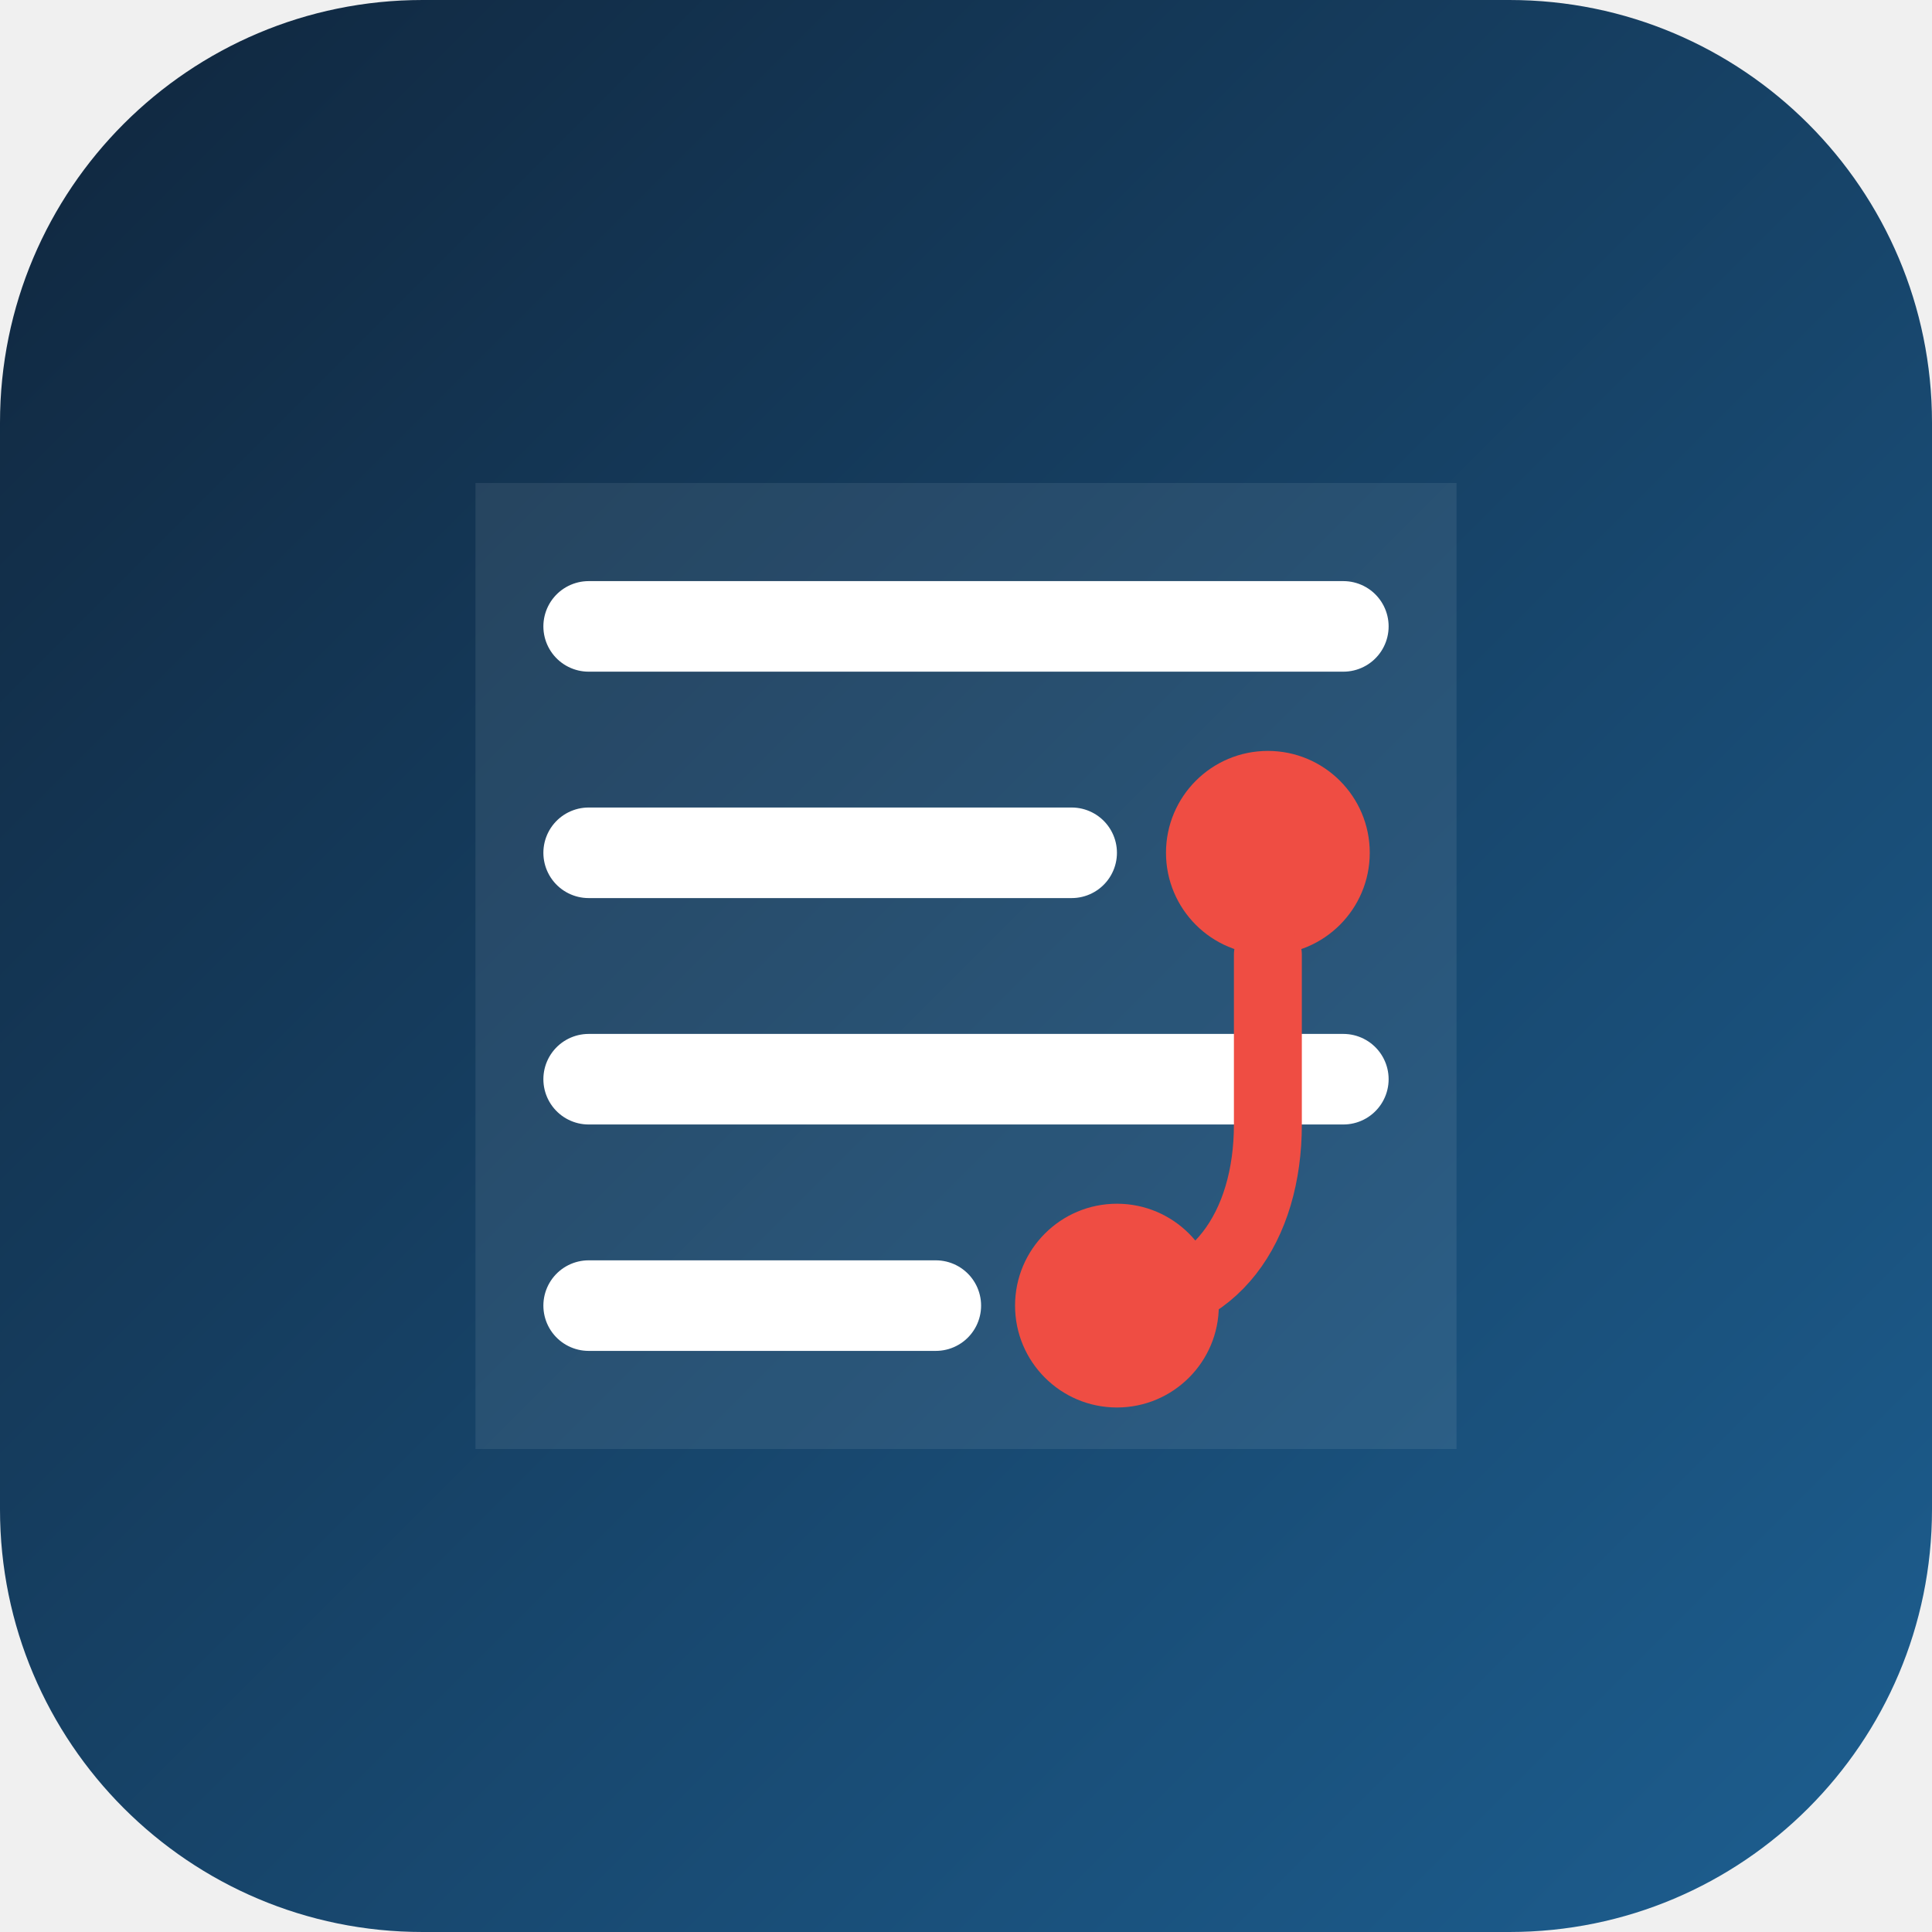
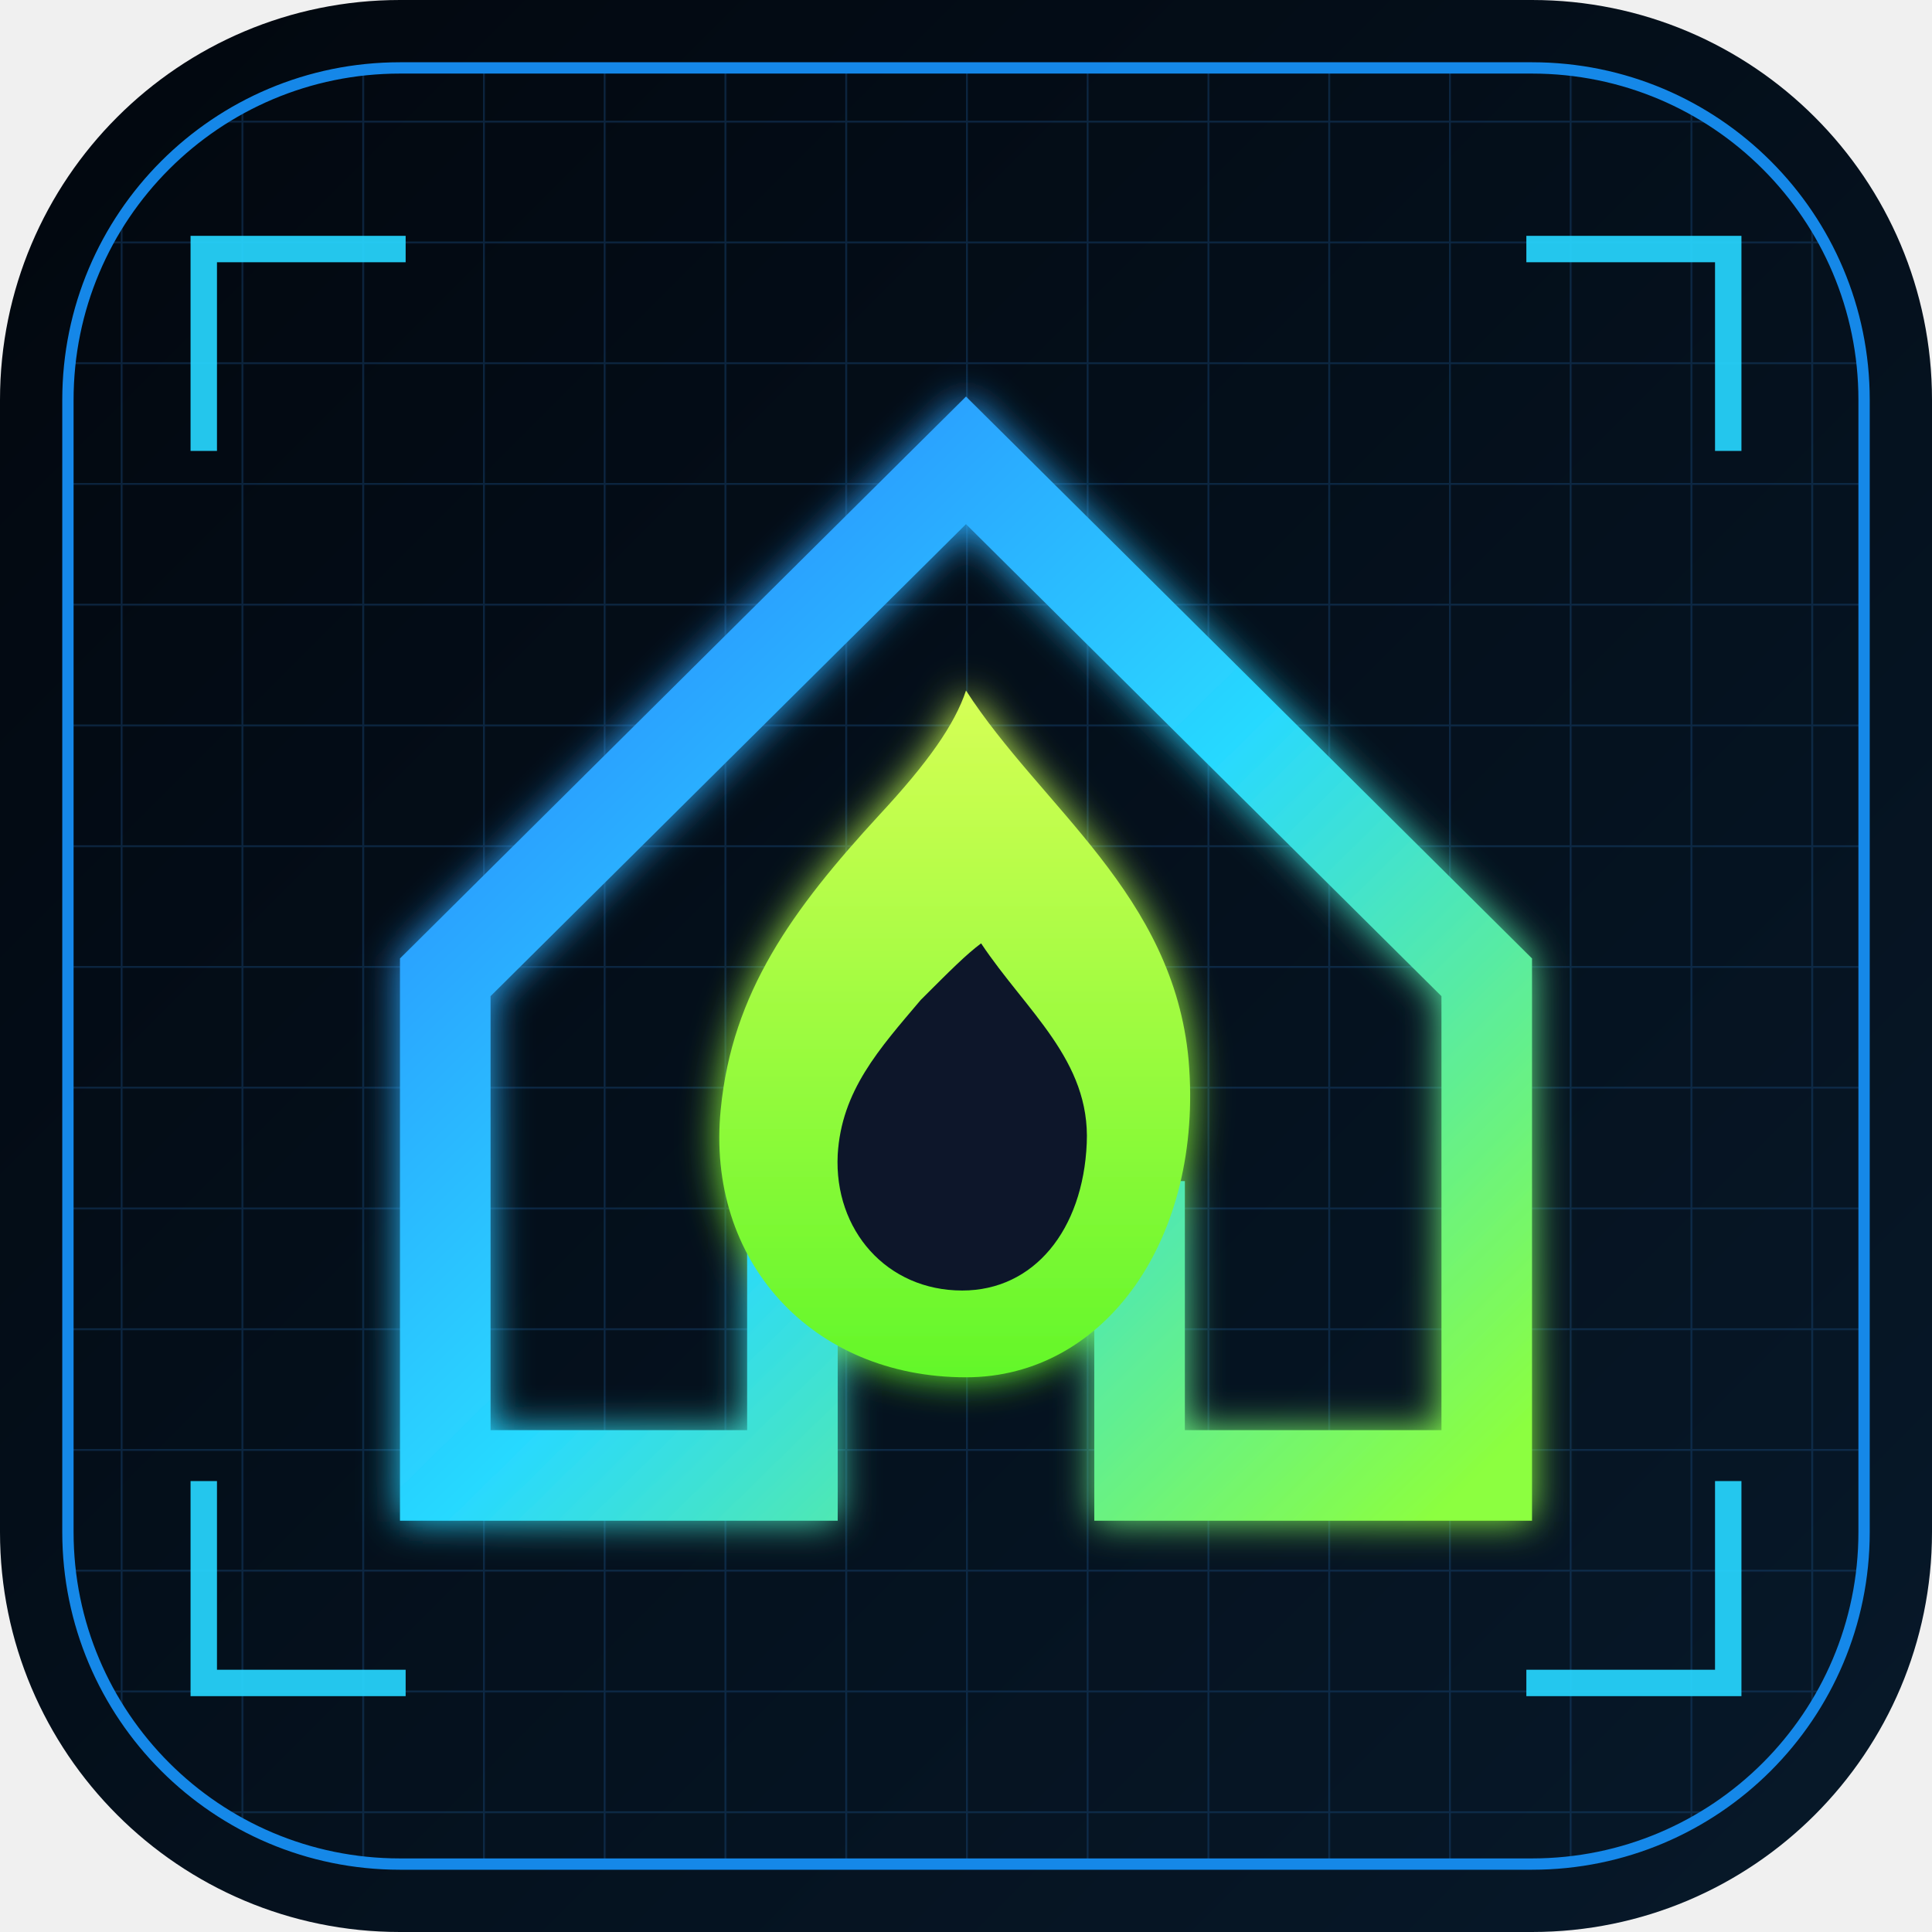
- <svg xmlns="http://www.w3.org/2000/svg" viewBox="0 0 512 512">
+ <svg xmlns="http://www.w3.org/2000/svg" viewBox="0 0 512 512" role="img" aria-labelledby="t d">
  <defs>
-     <linearGradient id="g" x1="0" y1="0" x2="1" y2="1">
-       <stop stop-color="#10263d" />
-       <stop offset="1" stop-color="#1d5f91" />
+     <linearGradient id="bg" x1="0" y1="0" x2="1" y2="1">
+       <stop stop-color="#02070e" />
+       <stop offset="1" stop-color="#07192a" />
    </linearGradient>
+     <linearGradient id="line" x1="0" y1="0" x2="1" y2="1">
+       <stop stop-color="#2f7cff" />
+       <stop offset=".52" stop-color="#28d9ff" />
+       <stop offset="1" stop-color="#8cff3f" />
+     </linearGradient>
+     <linearGradient id="fire" x1="0" y1="0" x2="0" y2="1">
+       <stop stop-color="#d6ff55" />
+       <stop offset="1" stop-color="#63f72a" />
+     </linearGradient>
+     <pattern id="grid" width="32" height="32" patternUnits="userSpaceOnUse">
+       <path d="M32 0H0V32" fill="none" stroke="#174a7c" stroke-width="1" opacity=".42" />
+     </pattern>
+     <filter id="glow" x="-40%" y="-40%" width="180%" height="180%">
+       <feGaussianBlur stdDeviation="5" result="b" />
+       <feMerge>
+         <feMergeNode in="b" />
+         <feMergeNode in="SourceGraphic" />
+       </feMerge>
+     </filter>
  </defs>
-   <rect width="512" height="512" rx="112" fill="url(#g)" />
-   <path d="M126 128h260v256H126z" fill="#fff" opacity=".08" />
-   <path d="M156 166h200M156 226h128M156 286h200M156 346h92" stroke="#fff" stroke-width="24" stroke-linecap="round" />
-   <circle cx="336" cy="226" r="27" fill="#ef4d43" />
-   <circle cx="296" cy="346" r="27" fill="#ef4d43" />
-   <path d="M336 253v45c0 27-14 48-40 48" fill="none" stroke="#ef4d43" stroke-width="18" stroke-linecap="round" />
+   <rect width="512" height="512" rx="106" fill="url(#bg)" />
+   <rect x="18" y="18" width="476" height="476" rx="88" fill="url(#grid)" stroke="#168df0" stroke-width="3" opacity=".96" />
+   <path d="M54 116V66h50M458 116V66h-50M54 396v50h50M458 396v50h-50" fill="none" stroke="#27d6ff" stroke-width="7" stroke-linecap="square" opacity=".92" />
+   <g filter="url(#glow)">
+     <path d="M118 259 256 122l138 137v132h-92v-66h-92v66h-92V259Z" fill="none" stroke="url(#line)" stroke-width="24" stroke-linecap="square" stroke-linejoin="miter" />
+     <path d="M256 183c20 31 55 54 59 98 4 47-22 84-59 84-41 0-69-31-65-71 3-31 19-53 42-78 13-14 20-24 23-33Z" fill="url(#fire)" />
+     <path d="M260 250c12 18 29 31 28 53-1 23-14 39-33 39-20 0-34-16-33-36 1-17 11-28 22-41 8-8 12-12 16-15Z" fill="#07192a" />
+   </g>
</svg>
